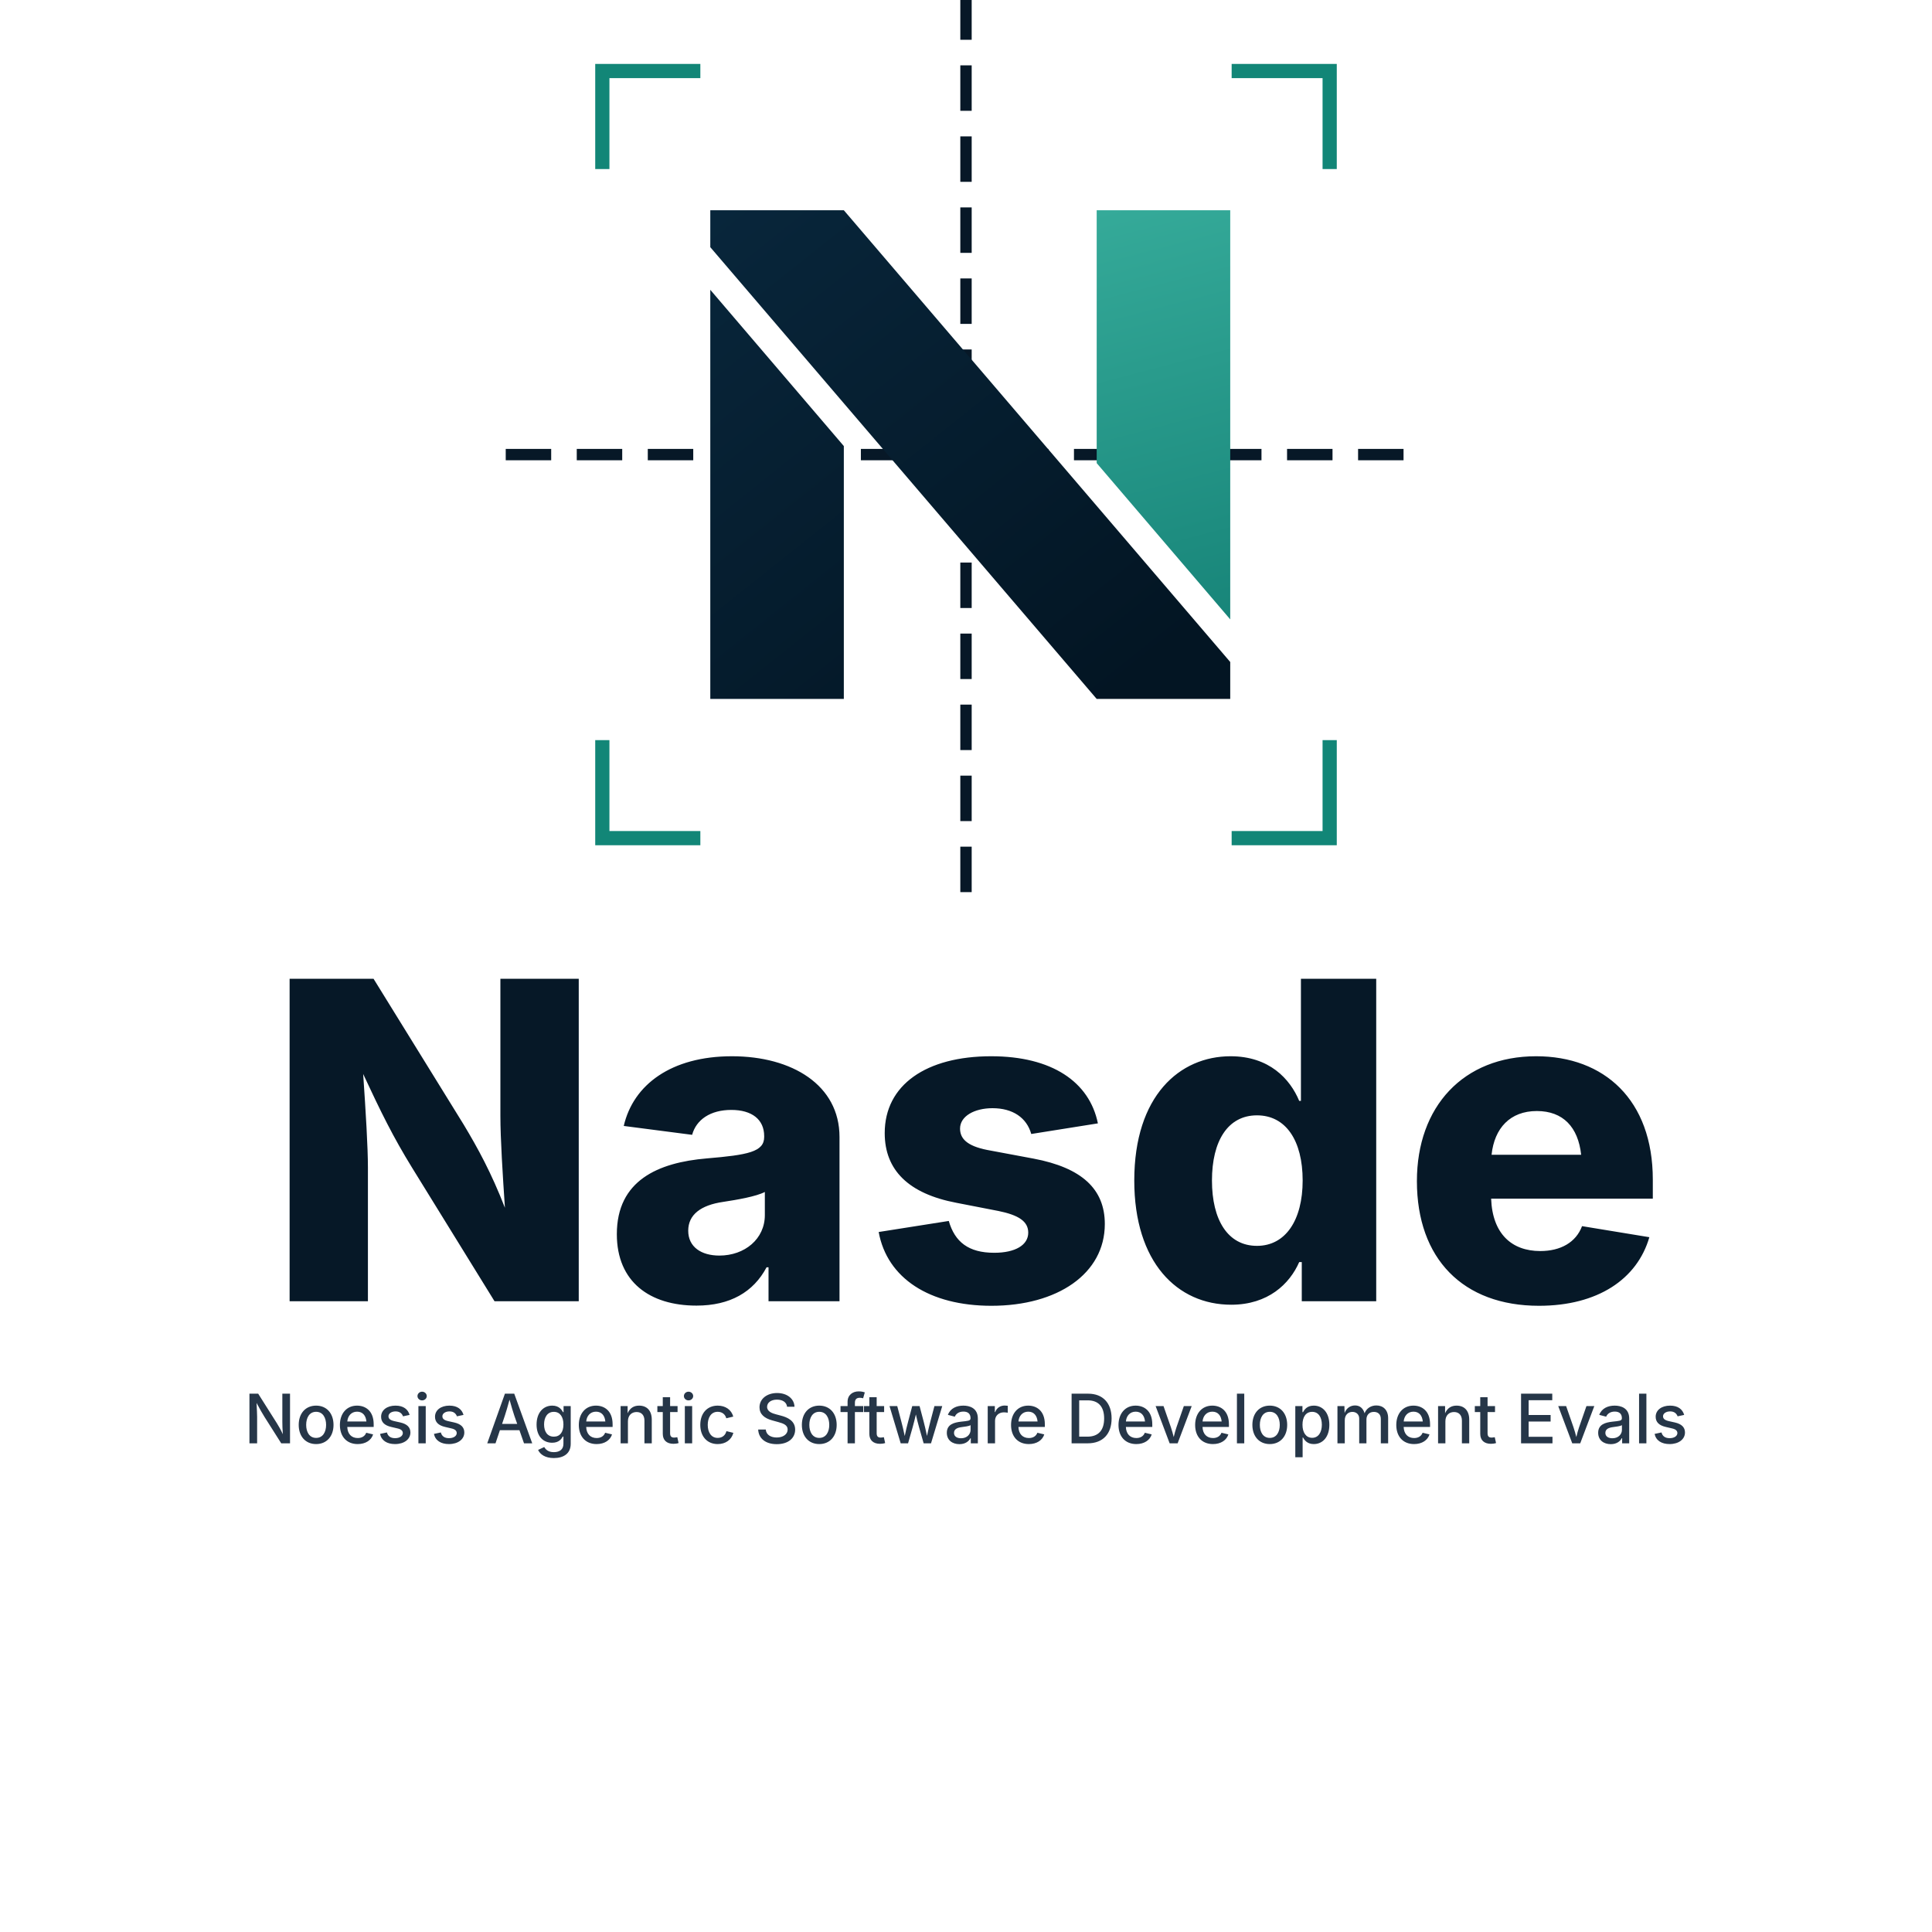
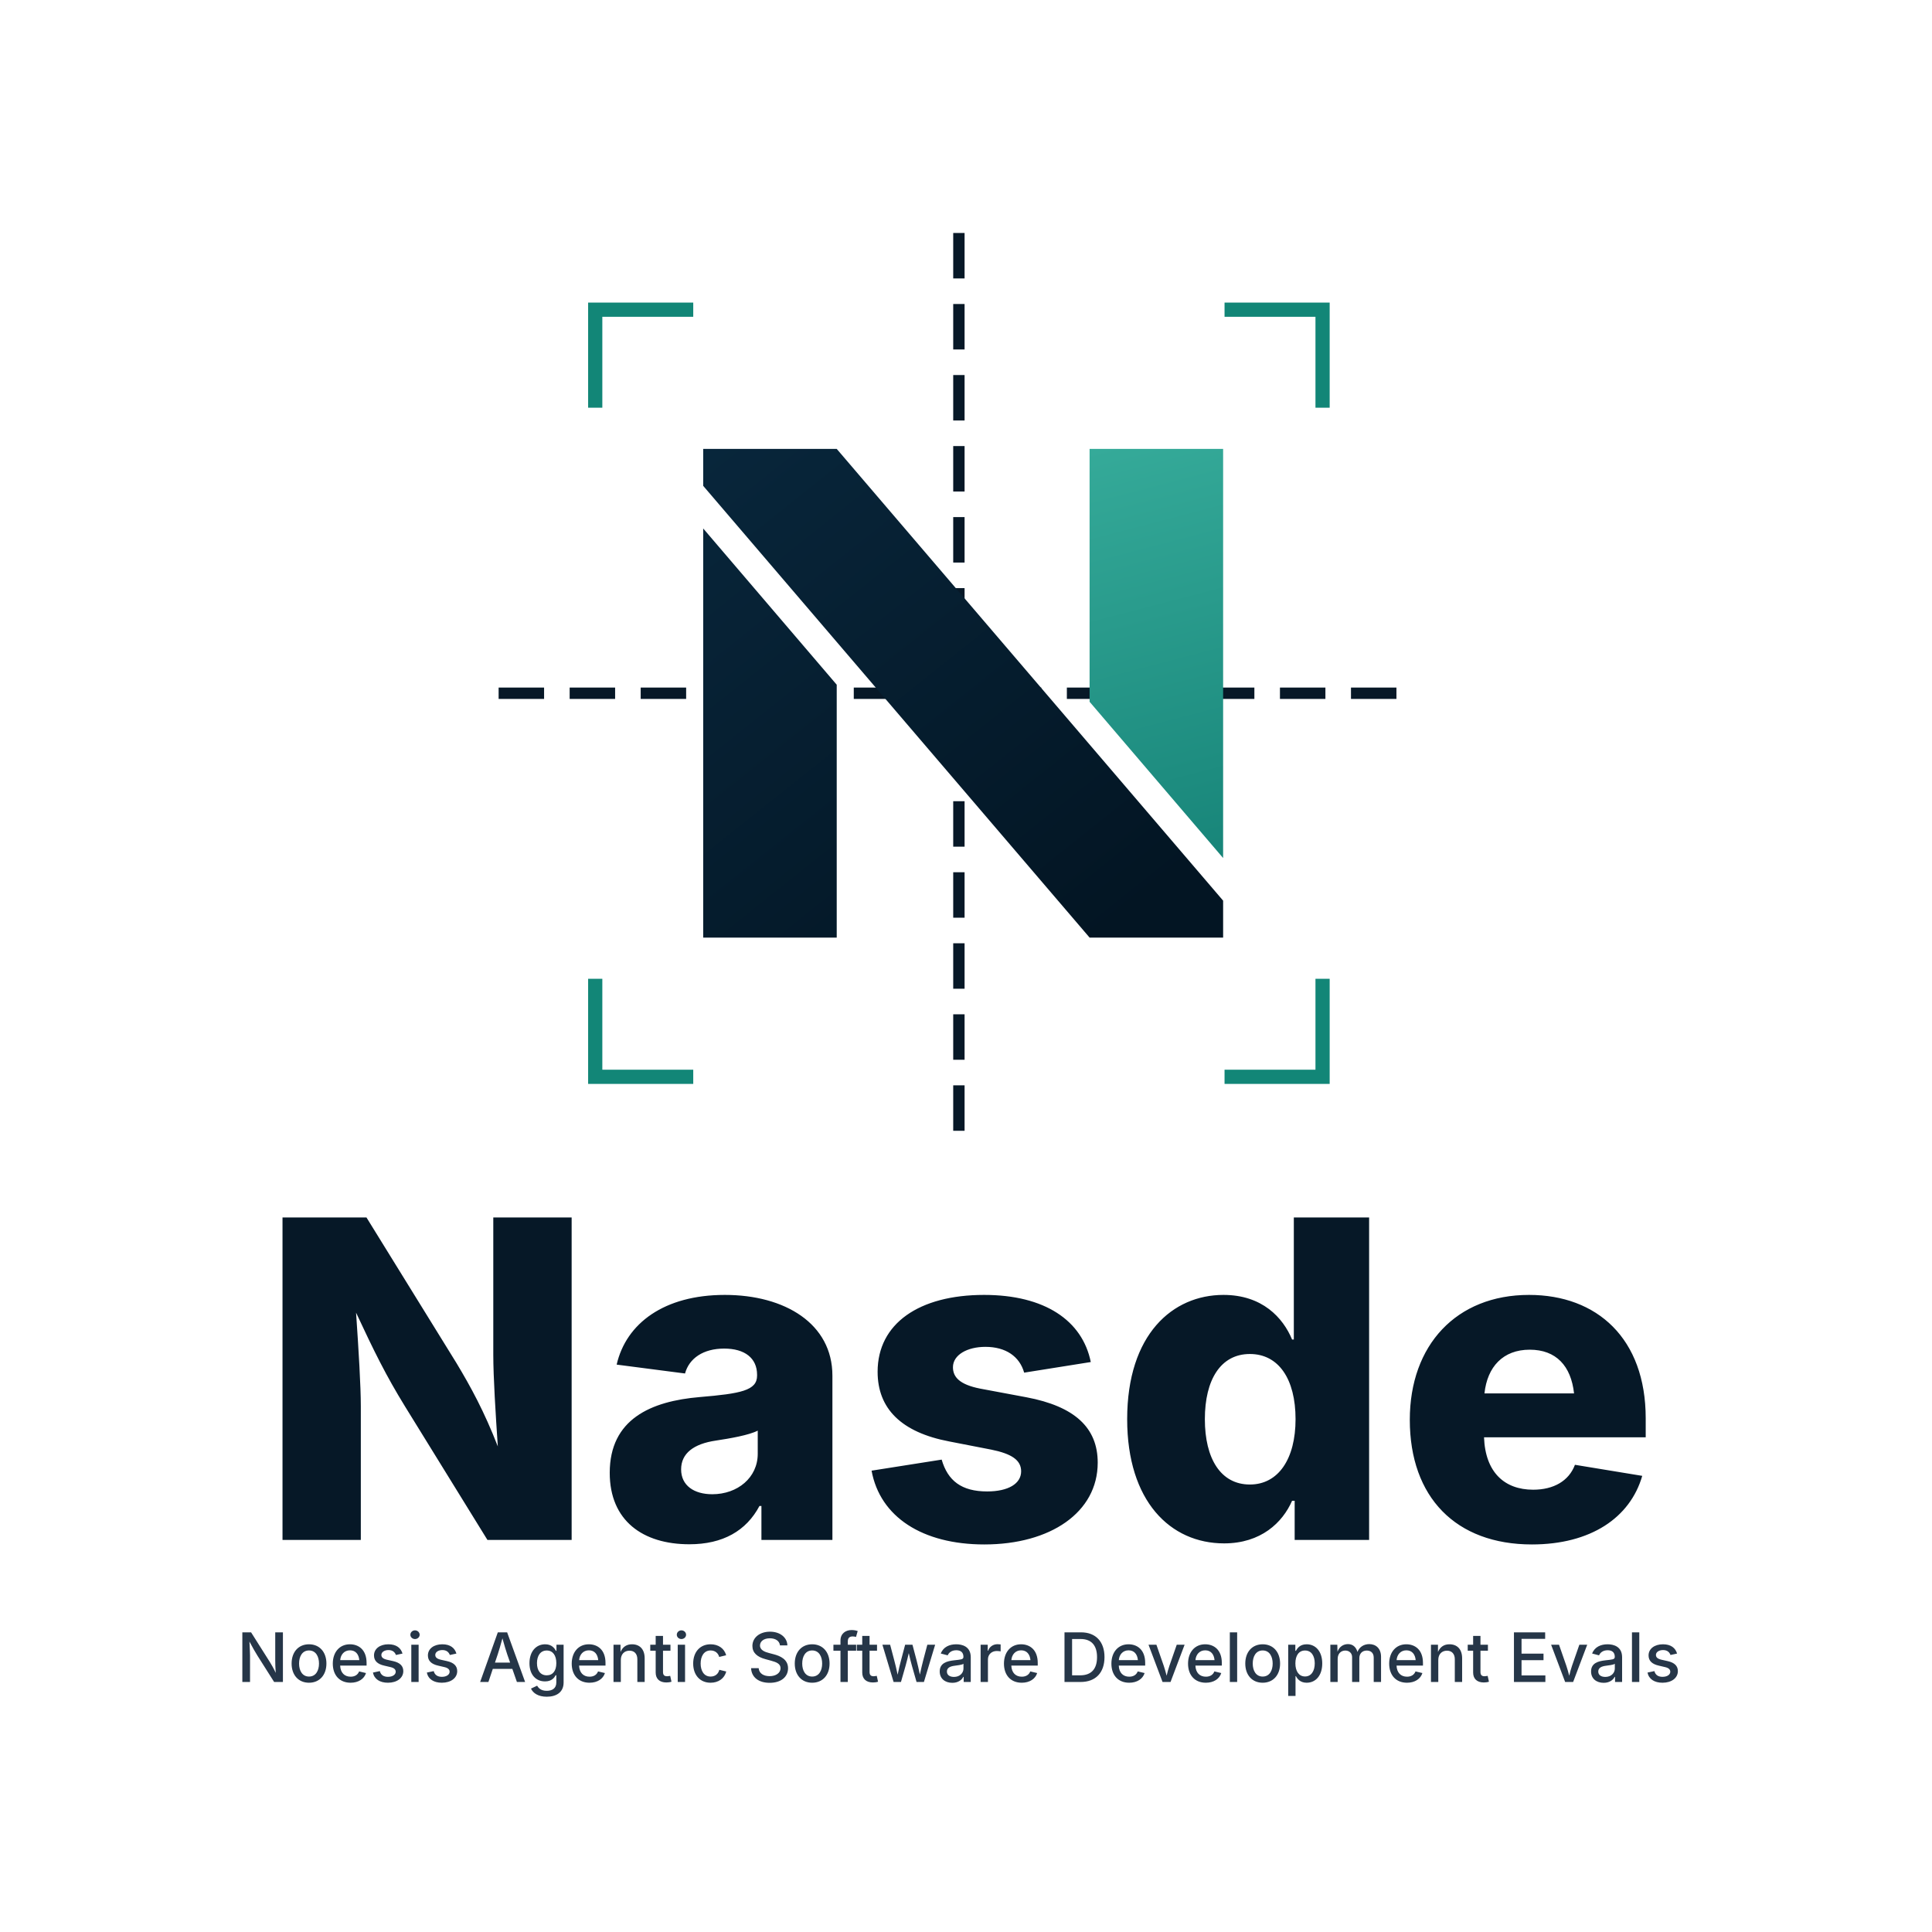
- <svg xmlns="http://www.w3.org/2000/svg" role="img" aria-labelledby="title desc" viewBox="0 0 680 680">
+ <svg xmlns="http://www.w3.org/2000/svg" role="img" aria-labelledby="title desc" viewBox="2.5 -84 680 680">
  <defs>
    <linearGradient id="navy" x1="253" y1="74" x2="390" y2="246" gradientUnits="userSpaceOnUse">
      <stop offset="0" stop-color="#08263b" />
      <stop offset="1" stop-color="#031523" />
    </linearGradient>
    <linearGradient id="teal" x1="388" y1="74" x2="433" y2="246" gradientUnits="userSpaceOnUse">
      <stop offset="0" stop-color="#35aa99" />
      <stop offset="1" stop-color="#127e73" />
    </linearGradient>
  </defs>
-   <rect width="680" height="680" fill="none" />
+   <rect x="2.5" y="-84" width="680" height="680" fill="none" />
  <g fill="none" stroke-linecap="square" stroke-linejoin="miter">
    <path d="M340 0v320" stroke="#071827" stroke-width="4" stroke-dasharray="12 13" />
    <path d="M180 160h320" stroke="#071827" stroke-width="4" stroke-dasharray="12 13" />
    <path d="M212 25h32M212 25v32" stroke="#128677" stroke-width="5" />
    <path d="M468 25h-32M468 25v32" stroke="#128677" stroke-width="5" />
    <path d="M212 295h32M212 295v-32" stroke="#128677" stroke-width="5" />
    <path d="M468 295h-32M468 295v-32" stroke="#128677" stroke-width="5" />
  </g>
  <path d="M250 74h47l136 159v13h-47L250 87z" fill="url(#navy)" />
  <path d="M250 102l47 55v89h-47z" fill="url(#navy)" />
  <path d="M386 74h47v144l-47-55z" fill="url(#teal)" />
  <text x="340" y="458" fill="#061827" text-anchor="middle" font-family="Avenir Next, Inter, Helvetica Neue, Arial, sans-serif" font-size="156" font-weight="760" letter-spacing="0">Nasde</text>
  <text x="340" y="508" fill="#263648" text-anchor="middle" font-family="Avenir Next, Inter, Helvetica Neue, Arial, sans-serif" font-size="24" font-weight="500" letter-spacing="0">Noesis Agentic Software Development Evals</text>
</svg>
